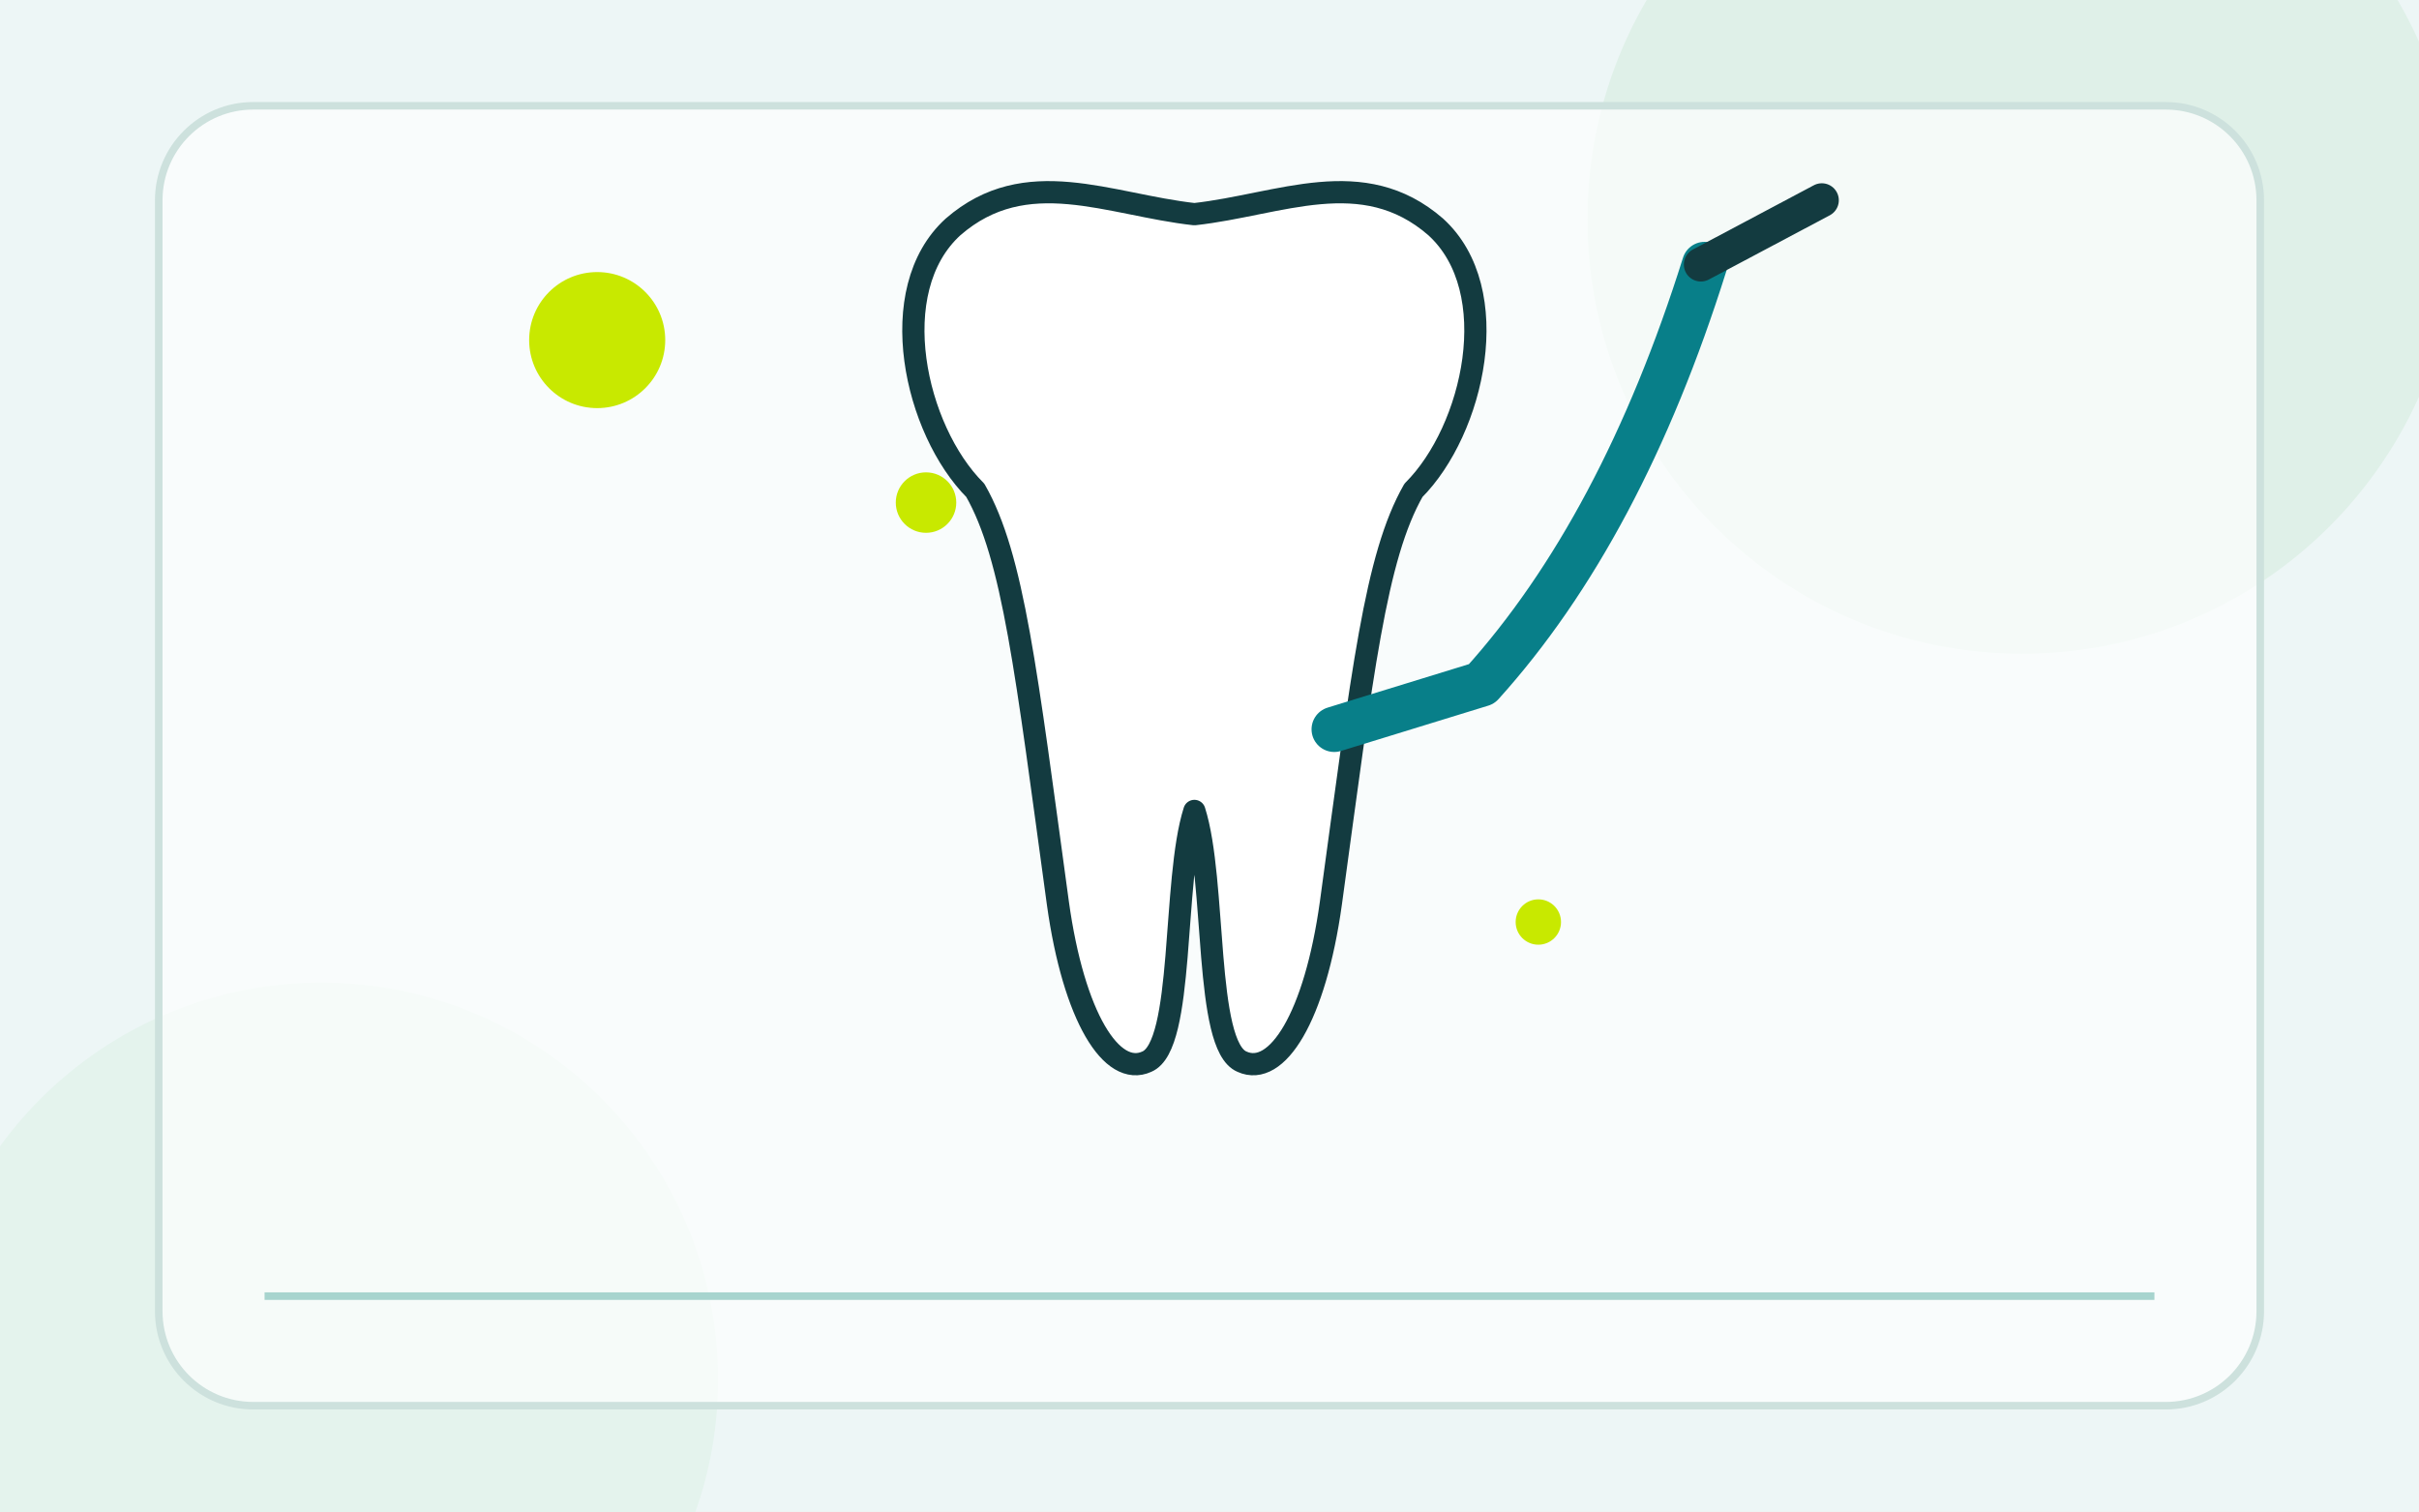
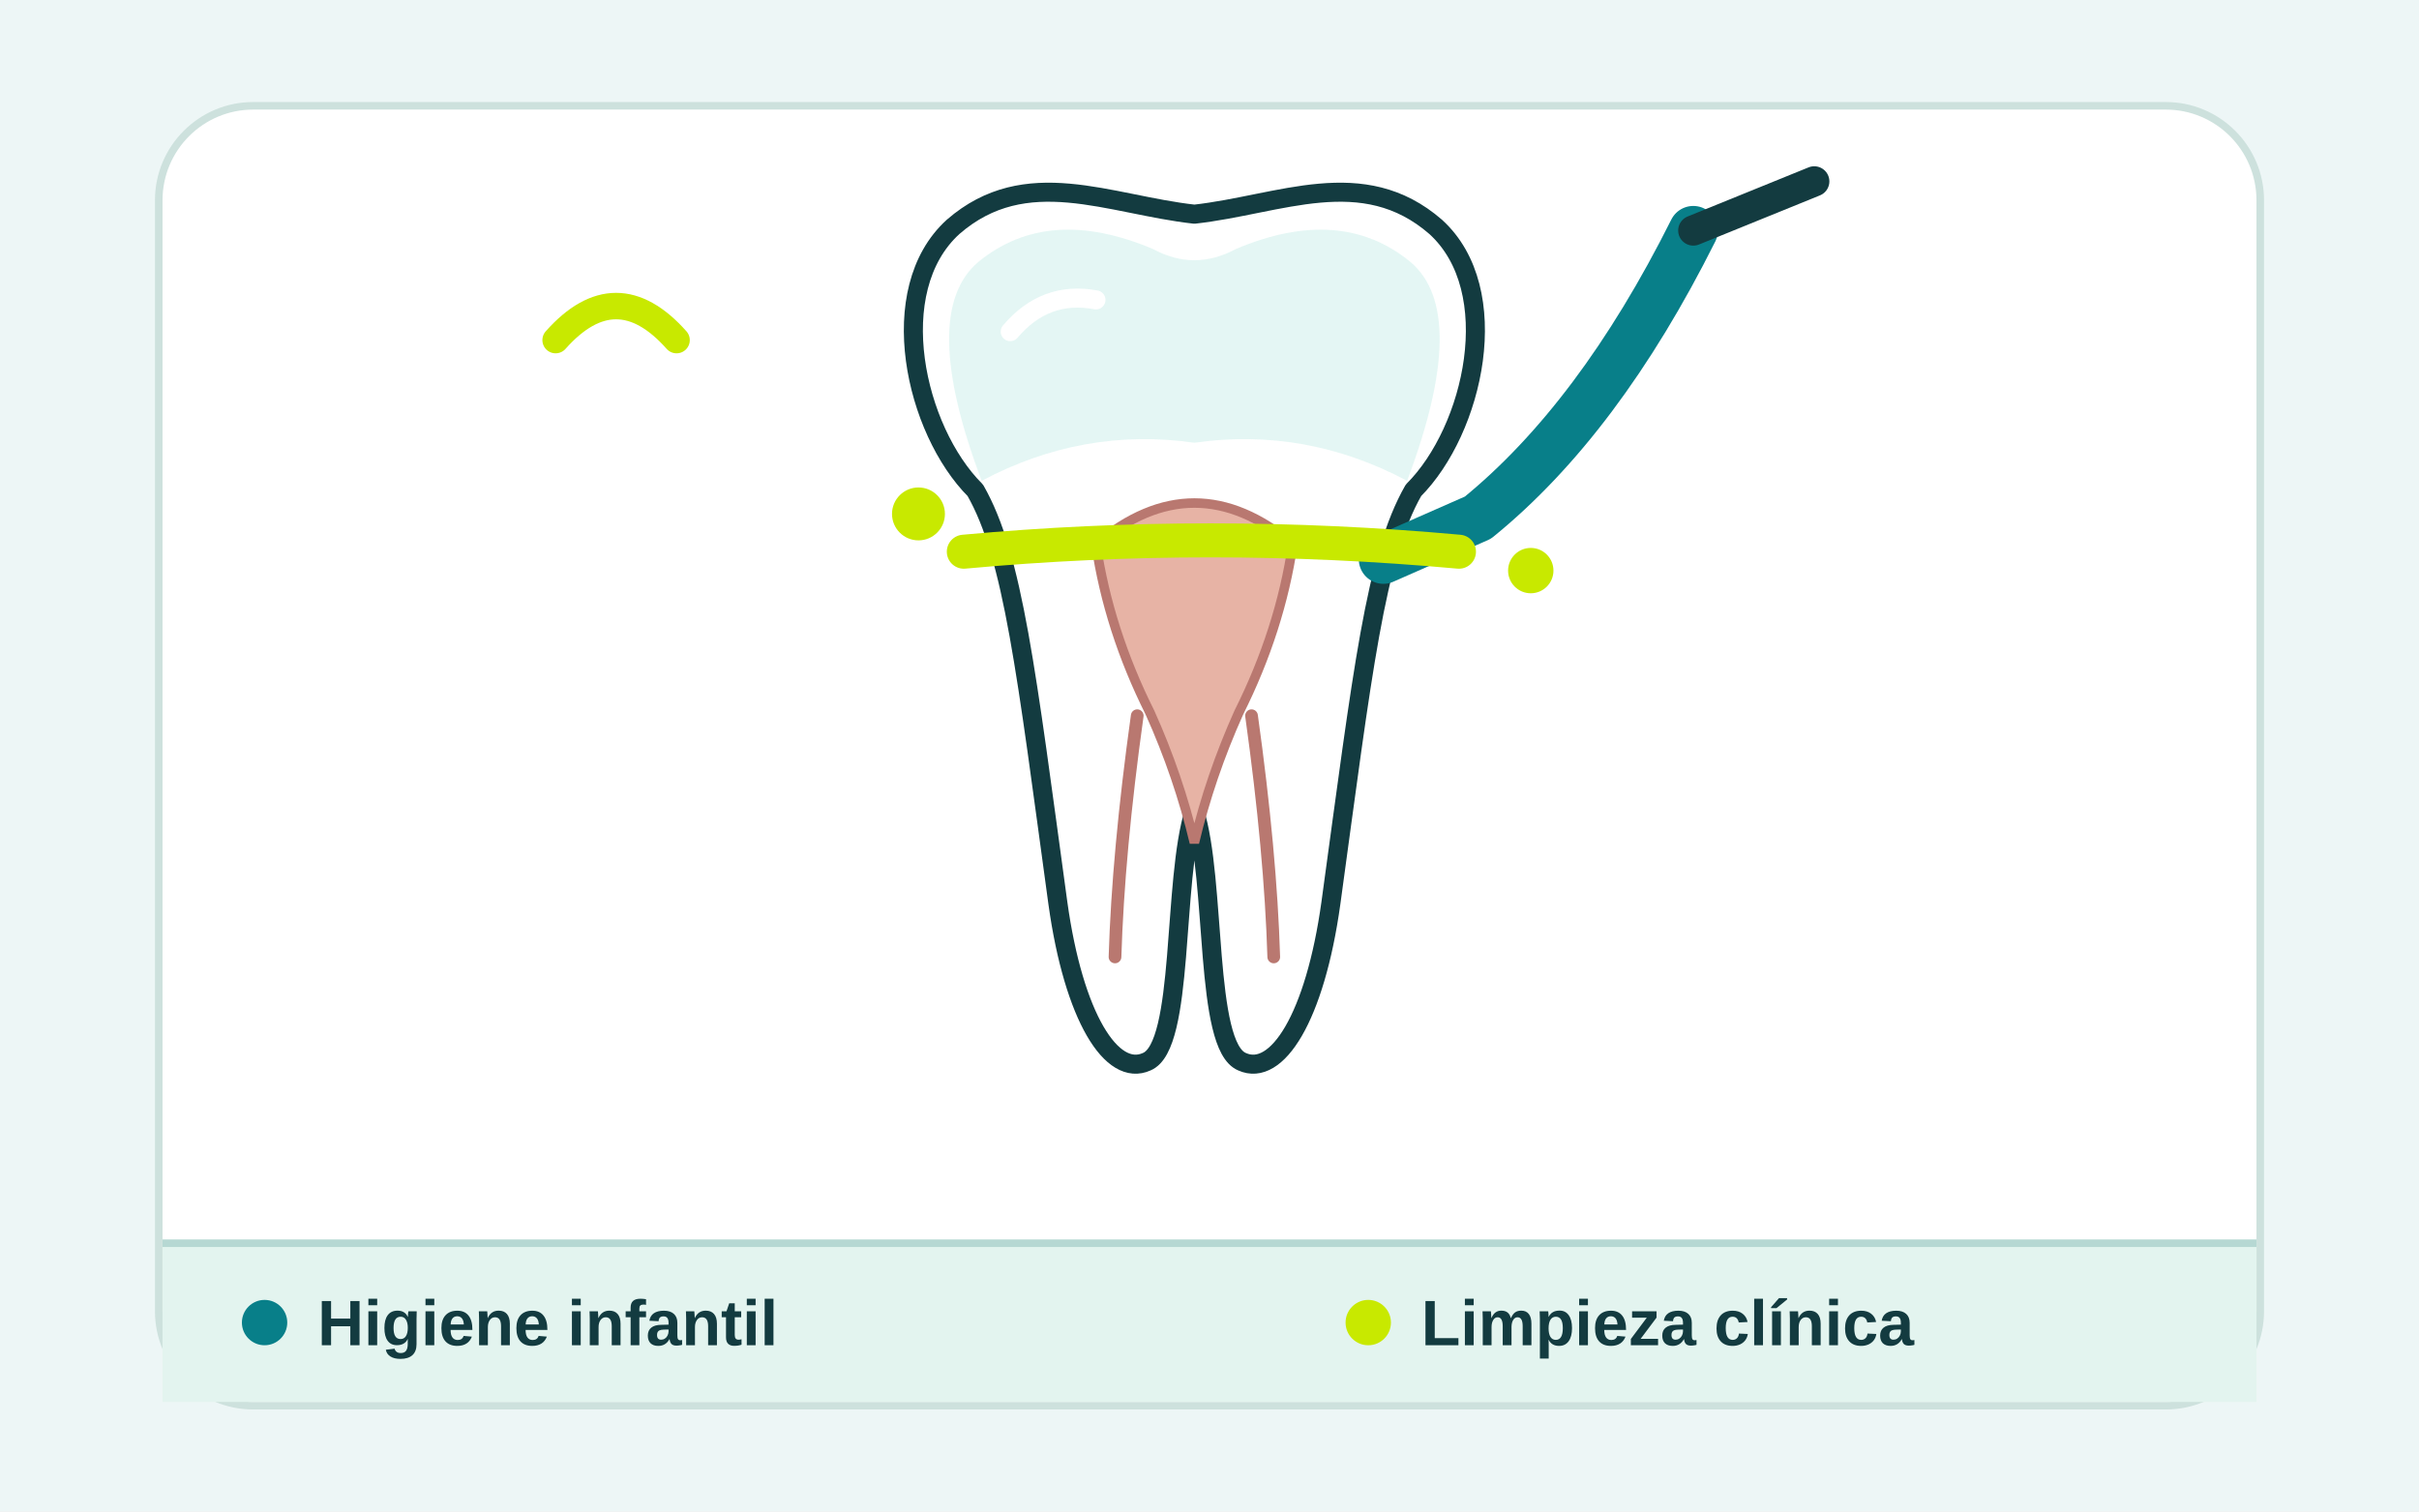
<svg xmlns="http://www.w3.org/2000/svg" viewBox="0 0 640 400" role="img">
  <rect width="640" height="400" fill="#edf6f6" />
-   <circle cx="535" cy="58" r="115" fill="#dff0e8" />
-   <circle cx="85" cy="365" r="105" fill="#e4f3ed" />
-   <rect x="42" y="28" width="556" height="344" rx="25" fill="#ffffff" fill-opacity=".68" stroke="#cde1dd" stroke-width="2" />
+   <rect x="42" y="28" width="556" height="344" rx="25" fill="#ffffff" stroke="#cde1dd" stroke-width="2" />
  <g transform="translate(316 181) scale(0.84)">
-     <path d="M-69 -61 C-88 -80 -98 -124 -76 -144 C-53 -164 -27 -151 0 -148 C27 -151 53 -164 76 -144 C98 -124 88 -80 69 -61 C57 -40 53 -4 43 69 C38 105 26 124 15 119 C3 114 7 62 0 40 C-7 62 -3 114 -15 119 C-26 124 -38 105 -43 69 C-53 -4 -57 -40 -69 -61 Z" fill="#ffffff" stroke="#133b40" stroke-width="7" stroke-linejoin="round" />
+     <path d="M-69 -61 C-88 -80 -98 -124 -76 -144 C-53 -164 -27 -151 0 -148 C27 -151 53 -164 76 -144 C98 -124 88 -80 69 -61 C57 -40 53 -4 43 69 C38 105 26 124 15 119 C3 114 7 62 0 40 C-7 62 -3 114 -15 119 C-26 124 -38 105 -43 69 C-53 -4 -57 -40 -69 -61 Z" fill="#ffffff" stroke="#133b40" stroke-width="6" stroke-linejoin="round" />
+     <path d="M-67 -64 Q-87 -117 -68 -133 Q-46 -151 -13 -137 Q0 -130 13 -137 Q46 -151 68 -133 Q87 -117 67 -64 Q35 -81 0 -76 Q-35 -81 -67 -64 Z" fill="#dff5f2" opacity=".85" />
+     <path d="M-31 -44 Q0 -70 31 -44 Q27 -17 14 9 Q5 29 0 50 Q-5 29 -14 9 Q-27 -17 -31 -44 Z" fill="#e7b3a5" stroke="#b97870" stroke-width="3" />
+     <path d="M-18 10 Q-24 53 -25 86 M18 10 Q24 53 25 86" fill="none" stroke="#b97870" stroke-width="4" stroke-linecap="round" />
+     <path d="M-58 -111 Q-47 -124 -31 -121" fill="none" stroke="#ffffff" stroke-width="6" stroke-linecap="round" />
  </g>
-   <path d="M451 70 Q429 140 392 181 L353 193" fill="none" stroke="#087f89" stroke-width="12" stroke-linecap="round" stroke-linejoin="round" />
-   <path d="M450 70 l32 -17" fill="none" stroke="#133b40" stroke-width="9" stroke-linecap="round" stroke-linejoin="round" />
-   <circle cx="245" cy="133" r="8" fill="#c8e900" />
-   <circle cx="407" cy="244" r="6" fill="#c8e900" />
-   <circle cx="158" cy="90" r="18" fill="#c8e900" />
-   <path d="M70 343 H570" stroke="#a7d4ce" stroke-width="2" />
+   <path d="M448 61 Q423 111 391 137 L366 148" fill="none" stroke="#087f89" stroke-width="13" stroke-linecap="round" stroke-linejoin="round" />
+   <path d="M448 61 l32 -13" fill="none" stroke="#133b40" stroke-width="8" stroke-linecap="round" stroke-linejoin="round" />
+   <path d="M255 146 Q320 140 386 146" fill="none" stroke="#c8e900" stroke-width="9" stroke-linecap="round" stroke-linejoin="round" />
+   <circle cx="243" cy="136" r="7" fill="#c8e900" />
+   <circle cx="405" cy="151" r="6" fill="#c8e900" />
+   <path d="M147 90 Q163 72 179 90" fill="none" stroke="#c8e900" stroke-width="7" stroke-linecap="round" />
+   <rect x="43" y="329" width="554" height="42" rx="0" fill="#e3f4ef" />
+   <path d="M43 329 H597" stroke="#b6d8d3" stroke-width="2" />
+   <circle cx="70" cy="350" r="6" fill="#087f89" />
+   <text x="84" y="356" font-family="Arial, sans-serif" font-size="17" font-weight="700" fill="#133b40">Higiene infantil</text>
+   <circle cx="362" cy="350" r="6" fill="#c8e900" />
+   <text x="376" y="356" font-family="Arial, sans-serif" font-size="17" font-weight="700" fill="#133b40">Limpieza clínica</text>
</svg>
